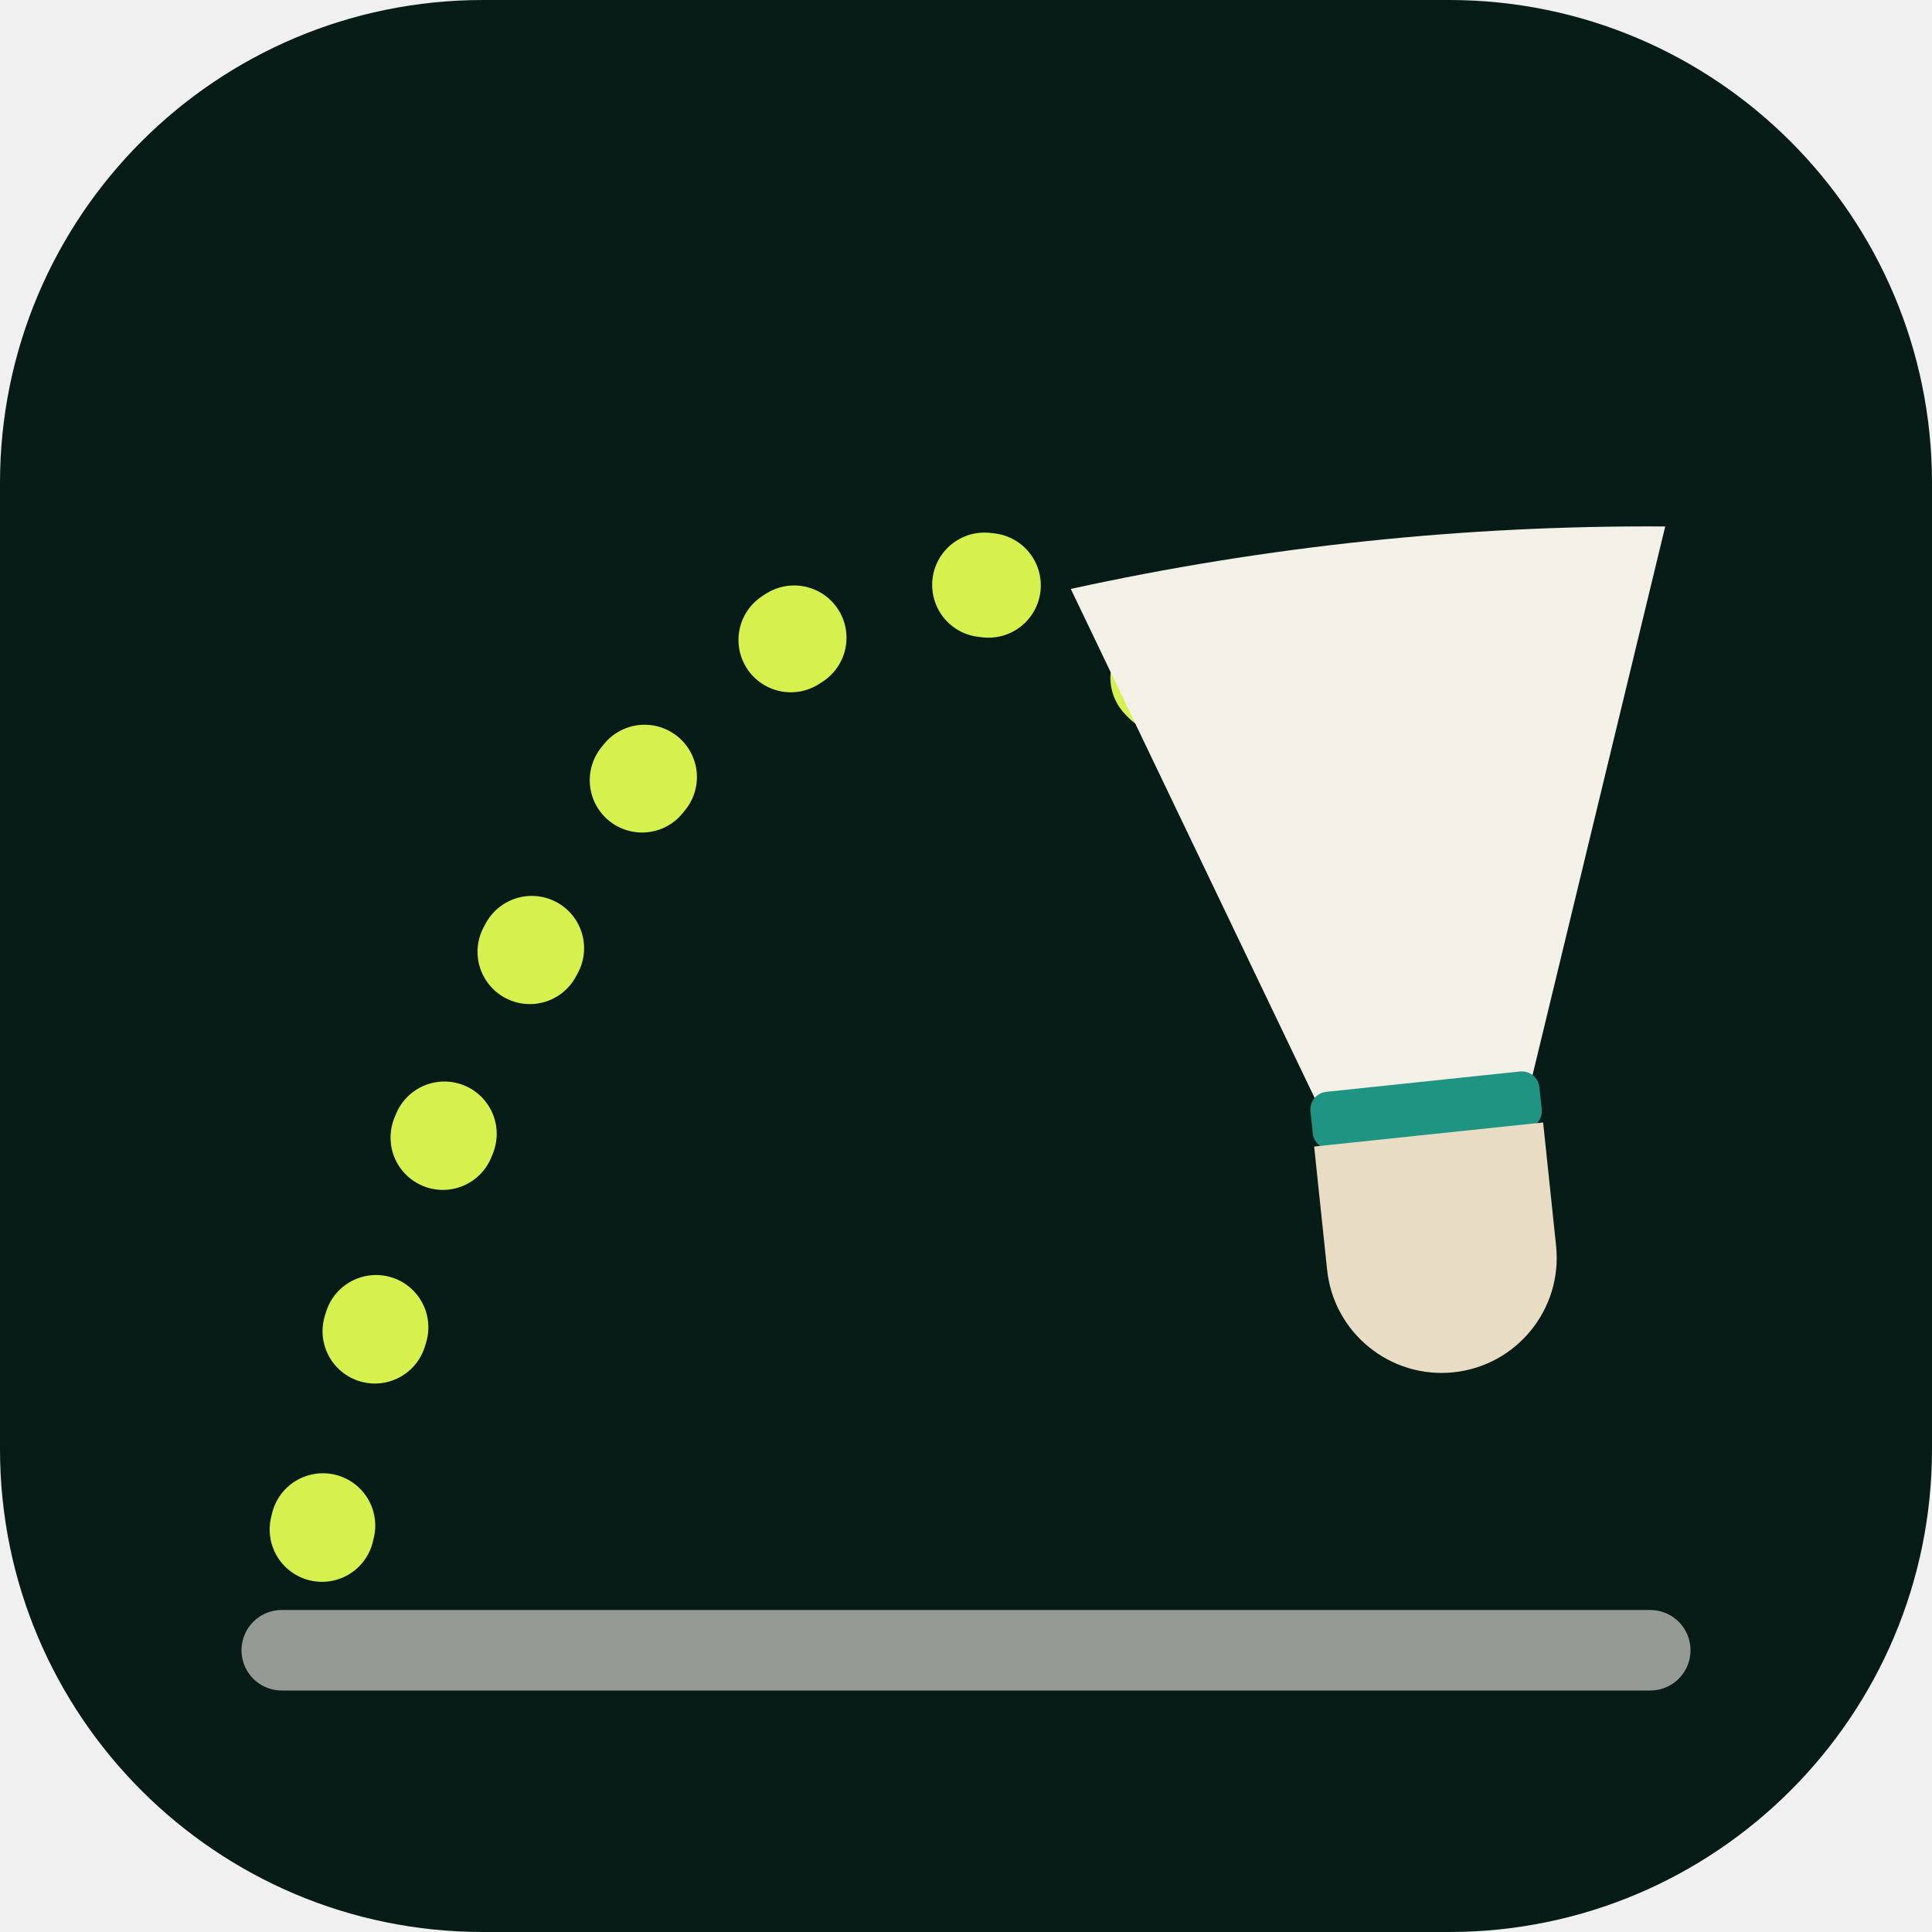
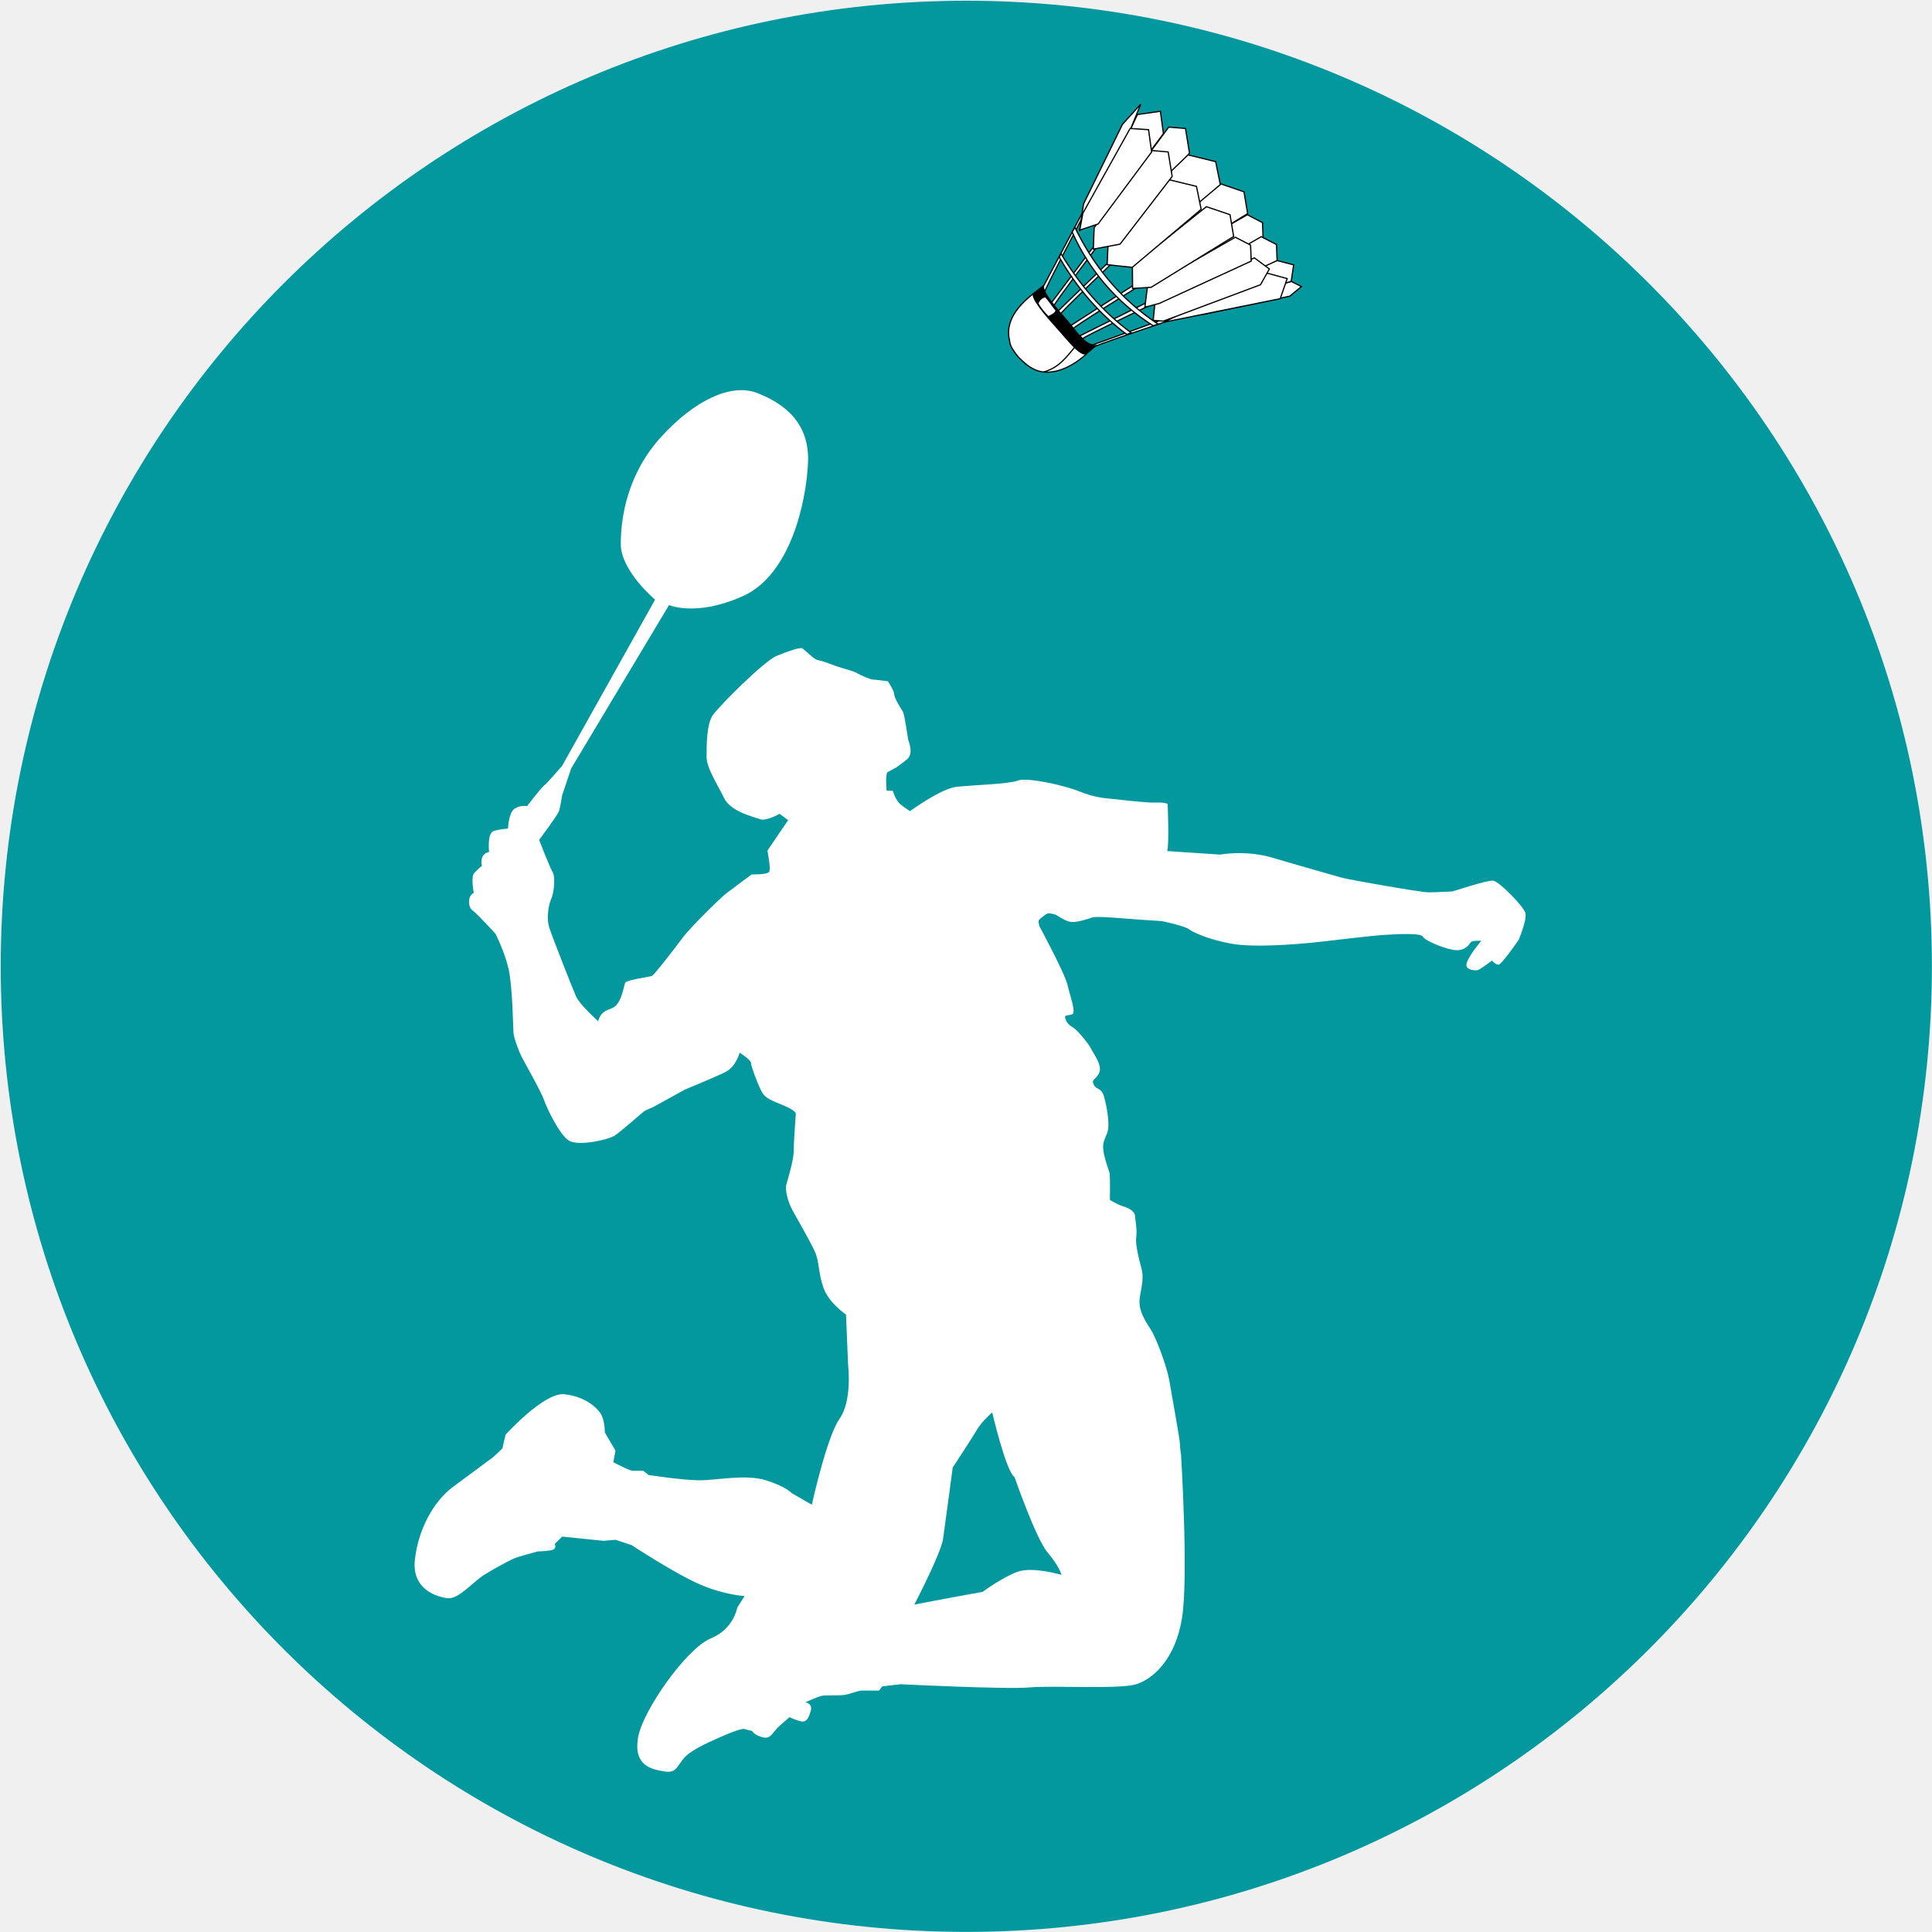
- <svg xmlns="http://www.w3.org/2000/svg" viewBox="0 0 48 48">
-   <rect width="48" height="48" rx="12" fill="#071c17" />
-   <path d="M8 38 C 14 12, 29 6, 34 28" fill="none" stroke="#d6f04e" stroke-width="2.6" stroke-linecap="round" stroke-dasharray="0.1 5" />
-   <g transform="translate(36 33) rotate(84) scale(0.55)">
-     <path d="M-10,-4.6 L-35,-13.5 Q-36.5,0 -35,13.5 L-10,4.6 Z" fill="#f3f0e8" />
-     <rect x="-11.2" y="-5.2" width="2.6" height="10.4" rx="0.8" fill="#1f9482" />
-     <path d="M-8.8,-5.2 L-3.2,-5.2 A5.2,5.2 0 0 1 -3.2,5.2 L-8.8,5.2 Z" fill="#e9dcc4" />
+ <svg xmlns="http://www.w3.org/2000/svg" width="64" height="64" viewBox="126.9 126.9 120.8 120.8">
+   <defs>
+     <clipPath id="a">
+       <circle cx="187.32" cy="187.32" r="60.38" />
+     </clipPath>
+   </defs>
+   <g clip-path="url(#a)">
+     <path fill="#FFF" d="M187.5 84.375c-56.953 0-103.125 46.172-103.125 103.125S130.547 290.625 187.5 290.625 290.625 244.453 290.625 187.5 244.453 84.375 187.5 84.375m0 0" />
+     <g clip-path="url(#clip-0)">
+       <path fill="#03989E" d="M247.695 187.32c0 33.344-27.03 60.375-60.375 60.375-33.343 0-60.375-27.03-60.375-60.375 0-33.343 27.032-60.375 60.375-60.375s60.375 27.032 60.375 60.375" />
+     </g>
+     <path fill="none" stroke="#FFF" stroke-linecap="round" stroke-linejoin="round" stroke-miterlimit="10" stroke-width="1.893" d="M212.531 186.934v16.132c0 12.872-4.863 23.43-22.344 24.454M184.476 227.54c-15.007-.677-22.367-6.938-22.367-20.11v-4.364M172.062 185.848v-30.024c0-2.332 2.372-4.222 5.301-4.222 2.934 0 5.305 1.89 5.305 4.222v30.024M182.668 181.348V151.32c0-2.328 2.23-4.222 4.98-4.222 2.746 0 4.977 1.894 4.977 4.222v30.028M192.625 185.848v-30.024c0-2.332 2.226-4.222 4.976-4.222 2.747 0 4.977 1.89 4.977 4.222v30.024" />
+     <path fill="none" stroke="#FFF" stroke-linecap="round" stroke-linejoin="round" stroke-miterlimit="10" stroke-width="1.893" d="M202.578 185.848V163.52c0-2.332 2.227-4.223 4.977-4.223 2.746 0 4.976 1.89 4.976 4.223v30.023M162.11 208.086v-30.023c0-2.332-.04-4.223 2.226-4.223 0 0 7.726 2.437 7.726 10.789v7.289M190.168 227.535c4.762-3.746 11.707-14.355 12.555-19.21.804-4.606-1.07-10.798-7.403-10.821-4.36-.012-8.031 5.23-8.043 5.25-1.148-1.785-3.601-5.262-7.96-5.25-6.329.023-8.208 6.215-7.403 10.82.848 4.856 7.793 15.465 12.559 19.211" />
+     <path fill="none" stroke="#FFF" stroke-linecap="round" stroke-linejoin="round" stroke-miterlimit="10" stroke-width="1.893" d="M189.066 205.652c0-1.3-.78-2.898-1.746-2.898-.965 0-1.75 1.598-1.75 2.898s.785 1.883 1.75 1.883 1.746-.582 1.746-1.883m0 0" />
+     <path fill="#03989E" d="M187.645 146.02c-22.989 0-41.625 20.652-41.625 46.125 0 25.476 18.636 46.125 41.625 46.125 22.988 0 41.625-20.649 41.625-46.125 0-25.473-18.637-46.125-41.625-46.125m0 0" />
+     <g clip-path="url(#clip-1)">
+       <path fill="#FFF" d="M222.277 183.988c-.113-.422-1.636-1.968-2.004-2.023-.367-.055-2.511.676-2.593.676-.086 0-1.016.054-1.47.054-.448 0-4.964-.785-5.444-.925-.477-.141-2.594-.73-4.286-1.235-1.695-.508-3.3-.2-3.3-.2l-3.301-.222c.14-.476.027-2.949.027-2.949s-.199-.11-.734-.082-2.113-.168-2.707-.227c-.594-.054-1.184-.109-2.086-.476-.902-.363-3.246-.899-3.84-.672-.59.223-2.848.281-3.836.39-.984.114-2.902 1.52-2.902 1.52s-.285-.172-.594-.422c-.312-.254-.48-.843-.48-.843l-.395-.028s-.027-.476-.027-.644.054-.477.054-.477l.567-.312s.222-.137.676-.504c.453-.364.113-1.121.085-1.235-.03-.113-.226-1.601-.34-1.77-.113-.167-.535-.843-.535-1.066 0-.226-.394-.816-.394-.816s-.79-.11-.934-.11c-.14 0-.703-.226-.984-.394-.285-.168-.96-.309-1.328-.45-.367-.14-.902-.335-1.098-.362-.199-.032-.426-.254-.426-.254s-.421-.364-.562-.477c-.14-.113-.82.14-1.61.45-.788.308-3.609 3.144-4.003 3.706-.395.559-.395 1.907-.395 2.61s.676 1.715 1.098 2.582c.422.87 1.89 1.18 2.258 1.32.367.14 1.21-.336 1.21-.336l.536.395-1.297 1.906s.226 1.125.113 1.32-1.098.168-1.098.168-1.214.899-1.582 1.18c-.367.281-2.257 2.133-2.734 2.781-.48.645-1.777 2.328-1.918 2.387-.144.055-1.582.25-1.668.418-.082.168-.168.844-.45 1.265-.28.422-.562.336-.874.563-.309.223-.367.59-.367.59s-1.157-1.04-1.383-1.547c-.223-.504-1.438-3.594-1.664-4.266-.227-.672-.028-1.574.113-1.851.14-.281.281-1.32.086-1.656-.2-.34-.848-2.024-.848-2.024s1.157-1.543 1.243-1.797c.082-.254.195-.984.195-.984l.566-1.684 6.121-10.219s1.692.758 4.625-.562c2.934-1.316 3.95-5.809 4.063-8.336s-1.524-3.707-3.16-4.352c-1.637-.648-3.95.45-6.035 2.75-2.09 2.301-2.512 4.997-2.512 6.684 0 1.684 2.144 3.48 2.144 3.48l-5.808 10.383s-.988 1.153-1.13 1.239c-.14.082-1.07 1.289-1.07 1.289s-.425-.086-.788.168c-.368.254-.399 1.234-.399 1.234s-.422.027-.871.14c-.453.114-.313 1.321-.313 1.321-.648.14-.449.871-.449.871s-.254.195-.48.45c-.227.253-.028 1.234-.028 1.234-.425.222-.34.925-.085 1.093.253.168 1.437 1.461 1.437 1.461s.566 1.094.82 2.188c.254 1.097.282 3.594.309 3.988.027.39.367 1.234.508 1.516.14.281 1.242 2.219 1.41 2.722.172.504.96 2.164 1.55 2.528.594.363 2.458-.055 2.852-.309.395-.254 1.719-1.433 1.832-1.515.114-.086.578-.27.578-.27l1.989-1.098s1.879-.77 2.539-1.101c.664-.328.883-1.207.883-1.207s.71.441.71.64c0 .2.403 1.262.602 1.66.2.399.266.532 1.27.93 1 .399.933.598.933.598s-.133 1.726-.133 2.324-.402 1.86-.468 2.125c-.067.266.066.996.402 1.594.332.597 1.133 1.992 1.398 2.59.27.597.203 1.328.536 2.257.332.93 1.402 1.66 1.402 1.66l.133 3.188s.265 2.192-.535 3.32c-.801 1.13-1.735 5.38-1.735 5.38l-1.265-.731s-.336-.399-1.602-.797c-1.27-.398-3.07 0-4.137 0-1.07 0-3.203-.332-3.203-.332l-.332-.266h-.668c-.2 0-1.203-.53-1.203-.53l.133-.731-.664-1.13s0-.796-.27-1.195c-.265-.398-1-1.062-2.265-1.195-1.27-.133-3.672 2.524-3.672 2.524l-.2.863s-.535.531-.734.664c-.2.133-1.066.797-2.336 1.726-1.265.93-2.203 2.723-2.402 4.583-.2 1.859 1.402 2.324 2.07 2.39s1.535-.996 2.266-1.46a21 21 0 0 1 1.804-.997c.266-.133 1.532-.465 1.532-.465s.336 0 .8-.066c.47-.067.27-.399.27-.399l.465-.464 2.601.265.735-.066 1.004.332s2.734 1.793 4.27 2.457c1.534.664 2.8.73 2.8.73l-.465.73s-.203 1.329-1.668 1.927c-1.469.597-4.273 4.515-4.539 6.242-.265 1.726.867 1.926 1.602 2.058.734.133.8-.199 1.199-.73.402-.535 1.402-.996 2.469-1.461 1.07-.465 1.336-.465 1.336-.465l.53.133s.138.266.669.398c.535.133.601-.332 1.07-.73.465-.399.598-.531.598-.531s.402.199.734.265c.336.067.469-.199.602-.664s-.336-.531-.336-.531.734-.332 1.004-.399c.265-.07 1.066 0 1.468-.066.399-.066.801-.266 1.067-.266h1.066l.203-.265 1.133-.133s6.606.332 8.074.2c1.465-.134 5.602.132 6.672-.2 1.067-.332 2.47-1.594 2.868-4.184.402-2.59-.067-10.16-.067-10.16s-.066-.398-.066-.664c0-.265-.535-3.191-.668-3.984-.133-.797-.801-2.656-1.2-3.254-.402-.598-.667-1.129-.667-1.664 0-.527.332-1.324.132-2.059-.199-.73-.398-1.593-.332-1.992.067-.398-.07-1.203-.07-1.203.031-.336-.254-.559-.703-.7-.453-.14-.875-.421-.875-.421s.027-1.516-.027-1.711c-.06-.2-.282-.758-.368-1.293s.028-.672.227-1.18c.195-.504-.031-1.683-.2-2.273-.167-.59-.48-.395-.648-.758s.196-.309.367-.785c.168-.477-.48-1.293-.535-1.461-.058-.168-.793-1.121-1.129-1.32-.34-.196-.422-.391-.48-.59-.055-.196.14-.14.422-.223.285-.086-.11-1.121-.281-1.851-.168-.73-1.747-3.649-1.747-3.649s-.085-.281-.058-.367c.027-.082.367-.336.508-.422.14-.082.48.031.566.059.082.027.59.418.984.449.399.027 1.047-.2 1.301-.281.254-.086 1.524.027 1.89.054.364.028 2.255.168 2.395.168.145 0 1.555.34 1.75.508.2.168 1.13.617 2.598.899 1.465.28 4.2.027 4.879-.032.676-.054 3.781-.449 4.684-.504.902-.054 2.367-.14 2.48.114s1.55.84 2.117.84c.563 0 .79-.391.875-.504.082-.114.649-.086.649-.086l-.395.507s-.535.704-.535 1.012.562.363.73.309c.172-.059.875-.59.875-.59s.227.281.422.25c.2-.027 1.242-1.543 1.242-1.543s.536-1.262.422-1.68m-29.87 39.989c.734.863.866 1.394.866 1.394s-1.8-.531-2.734-.2c-.937.333-2.203 1.263-2.203 1.263s-2.938.53-4.27.796c0 0 1.668-3.187 1.801-4.117s.602-4.453.602-4.453 1.265-1.926 1.531-2.39c.27-.465.938-1.063.938-1.063s.867 3.719 1.398 4.05c0 .005 1.336 3.856 2.07 4.72m0 0" />
+     </g>
+     <path fill="#03989E" d="M187.418 290.46c-27.512 0-53.418-10.706-72.855-30.187-19.481-19.441-30.188-45.343-30.188-72.855S95.082 134 114.563 114.563C134 95.082 159.906 84.375 187.418 84.375s53.414 10.707 72.855 30.188c19.48 19.48 30.188 45.343 30.188 72.855s-10.707 53.414-30.188 72.855c-19.441 19.48-45.343 30.188-72.855 30.188m0-199.91c-25.863 0-50.203 10.095-68.488 28.38s-28.38 42.625-28.38 68.488 10.095 50.203 28.38 68.488 42.625 28.375 68.488 28.375 50.203-10.09 68.488-28.375 28.375-42.625 28.375-68.488-10.09-50.203-28.375-68.488-42.625-28.38-68.488-28.38m0 0" />
+     <g clip-path="url(#clip-2)">
+       <g clip-path="url(#clip-3)">
+         <g clip-path="url(#clip-4)">
+           <g clip-path="url(#clip-5)">
+             <path fill="#FFF" d="m207.645 144.492.636.32-.726.602-5.489 1.156-.96-.265Zm0 0" />
+           </g>
+         </g>
+       </g>
+     </g>
+     <g clip-path="url(#clip-6)">
+       <g clip-path="url(#clip-7)">
+         <g clip-path="url(#clip-8)">
+           <g clip-path="url(#clip-9)">
+             <path fill="none" stroke="#000" stroke-width="2" d="m-1571.414 654.468-14.876-11.342 21.445-12.281 146.334-4.406 23.458 11.437Zm0 0" transform="matrix(-.0377 .00678 -.00668 -.03714 152.765 179.457)" />
+           </g>
+         </g>
+       </g>
+     </g>
+     <g clip-path="url(#clip-10)">
+       <g clip-path="url(#clip-11)">
+         <g clip-path="url(#clip-12)">
+           <g clip-path="url(#clip-13)">
+             <path fill="#FFF" d="M194.559 140.547s-2.395 4.566-2.344 4.633c.05.066-.172-.184-.172-.184l2.508-4.723Zm0 0" />
+           </g>
+         </g>
+       </g>
+     </g>
+     <g clip-path="url(#clip-14)">
+       <g clip-path="url(#clip-15)">
+         <g clip-path="url(#clip-16)">
+           <g clip-path="url(#clip-17)">
+             <path fill="none" stroke="#000" stroke-width="2" d="M-1253.478 818.776s82.618-107.869 81.62-109.84c-.998-1.97 3.567 5.596 3.567 5.596l-86.25 111.413Zm0 0" transform="matrix(-.0377 .00678 -.00668 -.03714 152.765 179.457)" />
+           </g>
+         </g>
+       </g>
+     </g>
+     <g clip-path="url(#clip-18)">
+       <g clip-path="url(#clip-19)">
+         <g clip-path="url(#clip-20)">
+           <g clip-path="url(#clip-21)">
+             <path fill="#FFF" d="m199.984 134.844 1.047.086.25 1.535-3.258 4.23-1.671.309.054-1.336Zm0 0" />
+           </g>
+         </g>
+       </g>
+     </g>
+     <g clip-path="url(#clip-22)">
+       <g clip-path="url(#clip-23)">
+         <g clip-path="url(#clip-24)">
+           <g clip-path="url(#clip-25)">
+             <path fill="none" stroke="#000" stroke-width="2" d="m-1419.22 942.071-26.496-7.154.672-41.214 103.243-95.056 44.375-.205-7.579 34.589Zm0 0" transform="matrix(-.0377 .00678 -.00668 -.03714 152.765 179.457)" />
+           </g>
+         </g>
+       </g>
+     </g>
+     <g clip-path="url(#clip-26)">
+       <g clip-path="url(#clip-27)">
+         <g clip-path="url(#clip-28)">
+           <g clip-path="url(#clip-29)">
+             <path fill="#FFF" d="m206.758 143.188 1.039.269-.156 1.035-6.043 1.696-.91.14.277-1.203Zm0 0" />
+           </g>
+         </g>
+       </g>
+     </g>
+     <g clip-path="url(#clip-30)">
+       <g clip-path="url(#clip-31)">
+         <g clip-path="url(#clip-32)">
+           <g clip-path="url(#clip-33)">
+             <path fill="none" stroke="#000" stroke-width="2" d="m-1554.664 692.66-25.447-11.907 8.797-26.266 163.075-15.864 24.031.603-12.685 30.08Zm0 0" transform="matrix(-.0377 .00678 -.00668 -.03714 152.765 179.457)" />
+           </g>
+         </g>
+       </g>
+     </g>
+     <g clip-path="url(#clip-34)">
+       <g clip-path="url(#clip-35)">
+         <g clip-path="url(#clip-36)">
+           <g clip-path="url(#clip-37)">
+             <path fill="#FFF" d="m198.027 134.059 1.434-.204.191 1.395-3.347 4.5-1.149.383Zm0 0" />
+           </g>
+         </g>
+       </g>
+     </g>
+     <g clip-path="url(#clip-38)">
+       <g clip-path="url(#clip-39)">
+         <g clip-path="url(#clip-40)">
+           <g clip-path="url(#clip-41)">
+             <path fill="none" stroke="#000" stroke-width="2" d="m-1372.573 971.733-37.767-1.429 1.528-37.271 106.795-101.665 31.272-4.596Zm0 0" transform="matrix(-.0377 .00678 -.00668 -.03714 152.765 179.457)" />
+           </g>
+         </g>
+       </g>
+     </g>
+     <g clip-path="url(#clip-42)">
+       <g clip-path="url(#clip-43)">
+         <g clip-path="url(#clip-44)">
+           <g clip-path="url(#clip-45)">
+             <path fill="#FFF" d="m204.898 140.324.95.492.039 1-5.754 2.649-.89.234.148-1.222Zm0 0" />
+           </g>
+         </g>
+       </g>
+     </g>
+     <g clip-path="url(#clip-46)">
+       <g clip-path="url(#clip-47)">
+         <g clip-path="url(#clip-48)">
+           <g clip-path="url(#clip-49)">
+             <path fill="none" stroke="#000" stroke-width="2" d="m-1520.13 776.066-22.11-17.291 3.617-26.266 160.054-42.08 23.963-1.935-9.464 31.194Zm0 0" transform="matrix(-.0377 .00678 -.00668 -.03714 152.765 179.457)" />
+           </g>
+         </g>
+       </g>
+     </g>
+     <g clip-path="url(#clip-50)">
+       <g clip-path="url(#clip-51)">
+         <g clip-path="url(#clip-52)">
+           <g clip-path="url(#clip-53)">
+             <path fill="#FFF" d="m205.77 141.695.953.493.039 1-5.754 2.652-.895.234.153-1.226Zm0 0" />
+           </g>
+         </g>
+       </g>
+     </g>
+     <g clip-path="url(#clip-54)">
+       <g clip-path="url(#clip-55)">
+         <g clip-path="url(#clip-56)">
+           <g clip-path="url(#clip-57)">
+             <path fill="none" stroke="#000" stroke-width="2" d="m-1536.172 736.217-22.21-17.31 3.617-26.266 160.072-42.182 24.063-1.916-9.582 31.278Zm0 0" transform="matrix(-.0377 .00678 -.00668 -.03714 152.765 179.457)" />
+           </g>
+         </g>
+       </g>
+     </g>
+     <g clip-path="url(#clip-58)">
+       <g clip-path="url(#clip-59)">
+         <g clip-path="url(#clip-60)">
+           <g clip-path="url(#clip-61)">
+             <path fill="#FFF" d="m203.215 138.387 1.476.504.227 1.359-5.156 3.18-1.164.074-.012-1.41Zm0 0" />
+           </g>
+         </g>
+       </g>
+     </g>
+     <g clip-path="url(#clip-62)">
+       <g clip-path="url(#clip-63)">
+         <g clip-path="url(#clip-64)">
+           <g clip-path="url(#clip-65)">
+             <path fill="none" stroke="#000" stroke-width="2" d="m-1485.834 834.502-35.604-20.072.463-36.52 147.155-58.74 30.247 3.526-6.216 36.836Zm0 0" transform="matrix(-.0377 .00678 -.00668 -.03714 152.765 179.457)" />
+           </g>
+         </g>
+       </g>
+     </g>
+     <g clip-path="url(#clip-66)">
+       <g clip-path="url(#clip-67)">
+         <g clip-path="url(#clip-68)">
+           <g clip-path="url(#clip-69)">
+             <path fill="#FFF" d="m197.41 140.223-.074 1.68 1.566.163 4.309-3.629-.293-1.433-1.727-.422Zm0 0" />
+           </g>
+         </g>
+       </g>
+     </g>
+     <g clip-path="url(#clip-70)">
+       <g clip-path="url(#clip-71)">
+         <g clip-path="url(#clip-72)">
+           <g clip-path="url(#clip-73)">
+             <path fill="none" stroke="#000" stroke-width="2" d="m-1328.231 813.853 9.67-43.463-39.482-11.63-127.456 74.436.9 38.767 42.405 19.105Zm0 0" transform="matrix(-.0377 .00678 -.00668 -.03714 152.765 179.457)" />
+           </g>
+         </g>
+       </g>
+     </g>
+     <g clip-path="url(#clip-74)">
+       <g clip-path="url(#clip-75)">
+         <g clip-path="url(#clip-76)">
+           <g clip-path="url(#clip-77)">
+             <path fill="#FFF" d="m198.23 133.414-1.14 1.258-2.434 4.976-.25 1.7 3.192-6.38Zm0 0" />
+           </g>
+         </g>
+       </g>
+     </g>
+     <g clip-path="url(#clip-78)">
+       <g clip-path="url(#clip-79)">
+         <g clip-path="url(#clip-80)">
+           <g clip-path="url(#clip-81)">
+             <path fill="none" stroke="#000" stroke-width="2" d="m-1380.77 987.591 35.115-27.455 85.516-118.384 14.276-43.148-111.466 151.406Zm0 0" transform="matrix(-.0377 .00678 -.00668 -.03714 152.765 179.457)" />
+           </g>
+         </g>
+       </g>
+     </g>
+     <g clip-path="url(#clip-82)">
+       <g clip-path="url(#clip-83)">
+         <g clip-path="url(#clip-84)">
+           <g clip-path="url(#clip-85)">
+             <path fill="#FFF" stroke="#000" stroke-width="2" d="m-1529.914 677.51-35.79-17.265 16.934-30.671 193.656-4.282Zm0 0" transform="matrix(-.0377 .00678 -.00668 -.03714 152.765 179.457)" />
+           </g>
+         </g>
+       </g>
+     </g>
+     <g clip-path="url(#clip-86)">
+       <g clip-path="url(#clip-87)">
+         <g clip-path="url(#clip-88)">
+           <g clip-path="url(#clip-89)">
+             <path fill="#FFF" d="M191.504 145.27c-1.223.953-1.723 1.937-1.477 2.902.02.207.063.336.164.508.121.207.274.41.446.601.414.406.668.598 1.023.75.813.348 2.02.047 3.164-.992l-.09-.105-3.136-3.563Zm0 0" />
+           </g>
+         </g>
+       </g>
+     </g>
+     <g clip-path="url(#clip-90)">
+       <g clip-path="url(#clip-91)">
+         <g clip-path="url(#clip-92)">
+           <g clip-path="url(#clip-93)">
+             <path fill="none" stroke="#000" stroke-width="2" d="M-1153.18 709.93c35.815-19.124 53.209-42.453 51.346-68.774.455-5.491-.053-9.055-1.868-14.015-2.154-5.968-5.129-11.981-8.66-17.78-8.76-12.539-14.397-18.723-22.825-24.364-19.266-12.88-51.664-10.7-85.868 11.032l1.82 3.173 64.117 107.638Zm0 0" transform="matrix(-.0377 .00678 -.00668 -.03714 152.765 179.457)" />
+           </g>
+         </g>
+       </g>
+     </g>
+     <g clip-path="url(#clip-94)">
+       <g clip-path="url(#clip-95)">
+         <g clip-path="url(#clip-96)">
+           <g clip-path="url(#clip-97)">
+             <path fill="#FFF" d="M199.777 147.02s-4.636 1.55-4.586 1.62c.051.067 0-.163 0-.163l4.532-1.641Zm0 0" />
+           </g>
+         </g>
+       </g>
+     </g>
+     <g clip-path="url(#clip-98)">
+       <g clip-path="url(#clip-99)">
+         <g clip-path="url(#clip-100)">
+           <g clip-path="url(#clip-101)">
+             <path fill="none" stroke="#000" stroke-width="2" d="M-1357.63 625.463s126.28-18.692 125.3-20.764c-.997-1.97-.757 4.279-.757 4.279l-123.987 21.53Zm0 0" transform="matrix(-.0377 .00678 -.00668 -.03714 152.765 179.457)" />
+           </g>
+         </g>
+       </g>
+     </g>
+     <g clip-path="url(#clip-102)">
+       <g clip-path="url(#clip-103)">
+         <g clip-path="url(#clip-104)">
+           <g clip-path="url(#clip-105)">
+             <path fill="none" stroke="#000" stroke-width="2" d="M-1210.631 616.13c11.208-10.049 25.584-22.78 36.453-28.578 10.87-5.799 18.883-7.175 26.86-8.347" transform="matrix(-.0377 .00678 -.00668 -.03714 152.765 179.457)" />
+           </g>
+         </g>
+       </g>
+     </g>
+     <g clip-path="url(#clip-106)">
+       <g clip-path="url(#clip-107)">
+         <g clip-path="url(#clip-108)">
+           <g clip-path="url(#clip-109)">
+             <path fill="#FFF" stroke="#000" stroke-width="2" d="M-1322.712 690.323s116.262-46.923 115.164-48.912c-.98-2.072 3.567 5.595 3.567 5.595l-119.675 50.402Zm0 0" transform="matrix(-.0377 .00678 -.00668 -.03714 152.765 179.457)" />
+           </g>
+         </g>
+       </g>
+     </g>
+     <g clip-path="url(#clip-110)">
+       <g clip-path="url(#clip-111)">
+         <g clip-path="url(#clip-112)">
+           <g clip-path="url(#clip-113)">
+             <path fill="#FFF" d="M196.625 143.176s-3.488 3.328-3.437 3.394c.05.07-.168-.183-.168-.183l3.593-3.48Zm0 0" />
+           </g>
+         </g>
+       </g>
+     </g>
+     <g clip-path="url(#clip-114)">
+       <g clip-path="url(#clip-115)">
+         <g clip-path="url(#clip-116)">
+           <g clip-path="url(#clip-117)">
+             <path fill="none" stroke="#000" stroke-width="2" d="M-1294.413 740.51s104.993-70.438 103.995-72.409c-.98-2.072 3.466 5.577 3.466 5.577l-108.406 73.918Zm0 0" transform="matrix(-.0377 .00678 -.00668 -.03714 152.765 179.457)" />
+           </g>
+         </g>
+       </g>
+     </g>
+     <g clip-path="url(#clip-118)">
+       <g clip-path="url(#clip-119)">
+         <g clip-path="url(#clip-120)">
+           <g clip-path="url(#clip-121)">
+             <path fill="#FFF" d="M195.512 142.305s-2.77 3.668-2.719 3.734c.05.066-.168-.184-.168-.184l2.875-3.824Zm0 0" />
+           </g>
+         </g>
+       </g>
+     </g>
+     <g clip-path="url(#clip-122)">
+       <g clip-path="url(#clip-123)">
+         <g clip-path="url(#clip-124)">
+           <g clip-path="url(#clip-125)">
+             <path fill="none" stroke="#000" stroke-width="2" d="M-1269.84 768.455s88.1-82.676 87.102-84.646 3.467 5.577 3.467 5.577l-91.53 86.256Zm0 0" transform="matrix(-.0377 .00678 -.00668 -.03714 152.765 179.457)" />
+           </g>
+         </g>
+       </g>
+     </g>
+     <g clip-path="url(#clip-126)">
+       <g clip-path="url(#clip-127)">
+         <g clip-path="url(#clip-128)">
+           <g clip-path="url(#clip-129)">
+             <path fill="#FFF" d="M198.738 146.02s-4.191 1.992-4.14 2.058c.05.067-.168-.183-.168-.183l4.3-2.145Zm0 0" />
+           </g>
+         </g>
+       </g>
+     </g>
+     <g clip-path="url(#clip-130)">
+       <g clip-path="url(#clip-131)">
+         <g clip-path="url(#clip-132)">
+           <g clip-path="url(#clip-133)">
+             <path fill="none" stroke="#000" stroke-width="2" d="M-1335.56 656.421s116.882-32.294 115.884-34.265c-.997-1.97 3.467 5.577 3.467 5.577l-120.395 35.755Zm0 0" transform="matrix(-.0377 .00678 -.00668 -.03714 152.765 179.457)" />
+           </g>
+         </g>
+       </g>
+     </g>
+     <g clip-path="url(#clip-134)">
+       <g clip-path="url(#clip-135)">
+         <g clip-path="url(#clip-136)">
+           <g clip-path="url(#clip-137)">
+             <path d="M192.219 144.66c-.309.336.941 1.711 1.46 2.3.536.606 1.055 1.556 1.844 1.513l-.644.55c-.39.274-1.172-.773-1.887-1.566-.797-.883-1.652-1.883-1.512-2.223Zm0 0" />
+           </g>
+         </g>
+       </g>
+     </g>
+     <g clip-path="url(#clip-138)">
+       <g clip-path="url(#clip-139)">
+         <g clip-path="url(#clip-140)">
+           <g clip-path="url(#clip-141)">
+             <path fill="#FFF" d="M192.453 146.7a4 4 0 0 1-.656-.821c.117-.281.273-.383.465-.426.254.23.394.527.683.852-.066.207-.285.297-.492.394m0 0" />
+           </g>
+         </g>
+       </g>
+     </g>
+     <g clip-path="url(#clip-142)">
+       <g clip-path="url(#clip-143)">
+         <g clip-path="url(#clip-144)">
+           <g clip-path="url(#clip-145)">
+             <path fill="none" stroke="#000" stroke-width="2" d="M-1170.957 668.185c6.309 8.83 9.394 15.39 13.068 24.475-4.31 6.786-8.794 8.702-13.91 8.925-5.457-7.203-7.698-15.606-13.625-25.42 2.663-5.087 8.697-6.404 14.467-7.98Zm0 0" transform="matrix(-.0377 .00678 -.00668 -.03714 152.765 179.457)" />
+           </g>
+         </g>
+       </g>
+     </g>
+     <g clip-path="url(#clip-146)">
+       <g clip-path="url(#clip-147)">
+         <g clip-path="url(#clip-148)">
+           <g clip-path="url(#clip-149)">
+             <path fill="#FFF" d="m205.34 143.02.937.695-.554.984-6.082 2.278-.63-.051.106-1.059Zm0 0" />
+           </g>
+         </g>
+       </g>
+     </g>
+     <g clip-path="url(#clip-150)">
+       <g clip-path="url(#clip-151)">
+         <g clip-path="url(#clip-152)">
+           <g clip-path="url(#clip-153)">
+             <path fill="none" stroke="#000" stroke-width="2" d="m-1519.014 703.694-20.87-22.535 18.799-23.073 166.768-30.86 15.921 4.275-7.601 27.116Zm0 0" transform="matrix(-.0377 .00678 -.00668 -.03714 152.765 179.457)" />
+           </g>
+         </g>
+       </g>
+     </g>
+     <g clip-path="url(#clip-154)">
+       <g clip-path="url(#clip-155)">
+         <g clip-path="url(#clip-156)">
+           <g clip-path="url(#clip-157)">
+             <path fill="#FFF" stroke="#000" stroke-width="2" d="m-1494.365 742.907-22.21-17.31 3.618-26.267 160.054-42.08 24.063-1.915-9.582 31.277Zm0 0" transform="matrix(-.0377 .00678 -.00668 -.03714 152.765 179.457)" />
+           </g>
+         </g>
+       </g>
+     </g>
+     <g clip-path="url(#clip-158)">
+       <g clip-path="url(#clip-159)">
+         <g clip-path="url(#clip-160)">
+           <g clip-path="url(#clip-161)">
+             <path fill="#FFF" d="m202.34 139.82 1.476.5.227 1.36-5.156 3.18-1.164.074-.012-1.41Zm0 0" />
+           </g>
+         </g>
+       </g>
+     </g>
+     <g clip-path="url(#clip-162)">
+       <g clip-path="url(#clip-163)">
+         <g clip-path="url(#clip-164)">
+           <g clip-path="url(#clip-165)">
+             <path fill="none" stroke="#000" stroke-width="2" d="m-1456.73 801.215-35.622-19.97.462-36.519 147.156-58.74 30.247 3.525-6.216 36.836Zm0 0" transform="matrix(-.0377 .00678 -.00668 -.03714 152.765 179.457)" />
+           </g>
+         </g>
+       </g>
+     </g>
+     <g clip-path="url(#clip-166)">
+       <g clip-path="url(#clip-167)">
+         <g clip-path="url(#clip-168)">
+           <g clip-path="url(#clip-169)">
+             <path fill="#FFF" d="m196.207 141.77-.074 1.68 1.57.163 4.309-3.629-.293-1.433-1.727-.418Zm0 0" />
+           </g>
+         </g>
+       </g>
+     </g>
+     <g clip-path="url(#clip-170)">
+       <g clip-path="url(#clip-171)">
+         <g clip-path="url(#clip-172)">
+           <g clip-path="url(#clip-173)">
+             <path fill="none" stroke="#000" stroke-width="2" d="m-1290.175 779.151 9.67-43.463-39.582-11.647-127.456 74.435.9 38.767 42.423 19.003Zm0 0" transform="matrix(-.0377 .00678 -.00668 -.03714 152.765 179.457)" />
+           </g>
+         </g>
+       </g>
+     </g>
+     <g clip-path="url(#clip-174)">
+       <g clip-path="url(#clip-175)">
+         <g clip-path="url(#clip-176)">
+           <g clip-path="url(#clip-177)">
+             <path fill="#FFF" d="m198.902 136.309 1.047.09.25 1.53-3.262 4.235-1.667.309.05-1.34Zm0 0" />
+           </g>
+         </g>
+       </g>
+     </g>
+     <g clip-path="url(#clip-178)">
+       <g clip-path="url(#clip-179)">
+         <g clip-path="url(#clip-180)">
+           <g clip-path="url(#clip-181)">
+             <path fill="none" stroke="#000" stroke-width="2" d="m-1384.653 908.94-26.478-7.255.654-41.112 103.36-95.14 44.276-.223-7.497 34.71Zm0 0" transform="matrix(-.0377 .00678 -.00668 -.03714 152.765 179.457)" />
+           </g>
+         </g>
+       </g>
+     </g>
+     <g clip-path="url(#clip-182)">
+       <g clip-path="url(#clip-183)">
+         <g clip-path="url(#clip-184)">
+           <g clip-path="url(#clip-185)">
+             <path fill="#FFF" d="m197.57 134.93 1.153.078.191 1.394-3.348 4.5-1.148.383.195-1.055Zm0 0" />
+           </g>
+         </g>
+       </g>
+     </g>
+     <g clip-path="url(#clip-186)">
+       <g clip-path="url(#clip-187)">
+         <g clip-path="url(#clip-188)">
+           <g clip-path="url(#clip-189)">
+             <path fill="none" stroke="#000" stroke-width="2" d="m-1356.807 951.157-29.242-7.445 1.528-37.271 106.796-101.665 31.272-4.596-9.892 26.592Zm0 0" transform="matrix(-.0377 .00678 -.00668 -.03714 152.765 179.457)" />
+           </g>
+         </g>
+       </g>
+     </g>
+     <g clip-path="url(#clip-190)">
+       <g clip-path="url(#clip-191)">
+         <g clip-path="url(#clip-192)">
+           <g clip-path="url(#clip-193)">
+             <path fill="#FFF" d="m194.117 141.113-.172.293a13.27 13.27 0 0 0 5.075 5.864l.296-.11c-2.441-1.601-4.101-3.765-5.199-6.047m-.867 1.649-.117.207c1.062 1.863 2.5 3.566 4.23 4.84l.278-.102c-1.883-1.383-3.309-3.129-4.391-4.945m0 0" />
+           </g>
+         </g>
+       </g>
+     </g>
+     <g clip-path="url(#clip-194)">
+       <g clip-path="url(#clip-195)">
+         <g clip-path="url(#clip-196)">
+           <g clip-path="url(#clip-197)">
+             <path fill="none" stroke="#000" stroke-width="2" d="m-1239.52 806.074 5.769-6.835c-16.165-67.22-51.232-128.32-103.257-176.74l-8.132 1.459c55.317 53.229 87.964 117.464 105.62 182.116Zm29.895-38.927 3.967-4.85c-18.684-53.585-47.741-104.753-86.31-146.088l-7.595 1.348c41.978 44.902 70.536 97.136 89.938 149.59Zm0 0" transform="matrix(-.0377 .00678 -.00668 -.03714 152.765 179.457)" />
+           </g>
+         </g>
+       </g>
+     </g>
+     <g clip-path="url(#clip-198)">
+       <path d="m108.957 207.398 3.941 2.817-1.511-4.547 3.945-2.754h-4.836l-1.539-4.691-1.543 4.691h-4.832l3.941 2.754-1.503 4.547Zm0 0" />
+     </g>
+     <g clip-path="url(#clip-199)">
+       <path d="m264.727 207.398 3.941 2.817-1.508-4.547 3.942-2.754h-4.836l-1.54-4.691-1.542 4.691h-4.832l3.941 2.754-1.504 4.547Zm0 0" />
+     </g>
  </g>
-   <path d="M7 41 H41" stroke="#f3f0e8" stroke-width="2" stroke-linecap="round" opacity="0.6" />
</svg>
